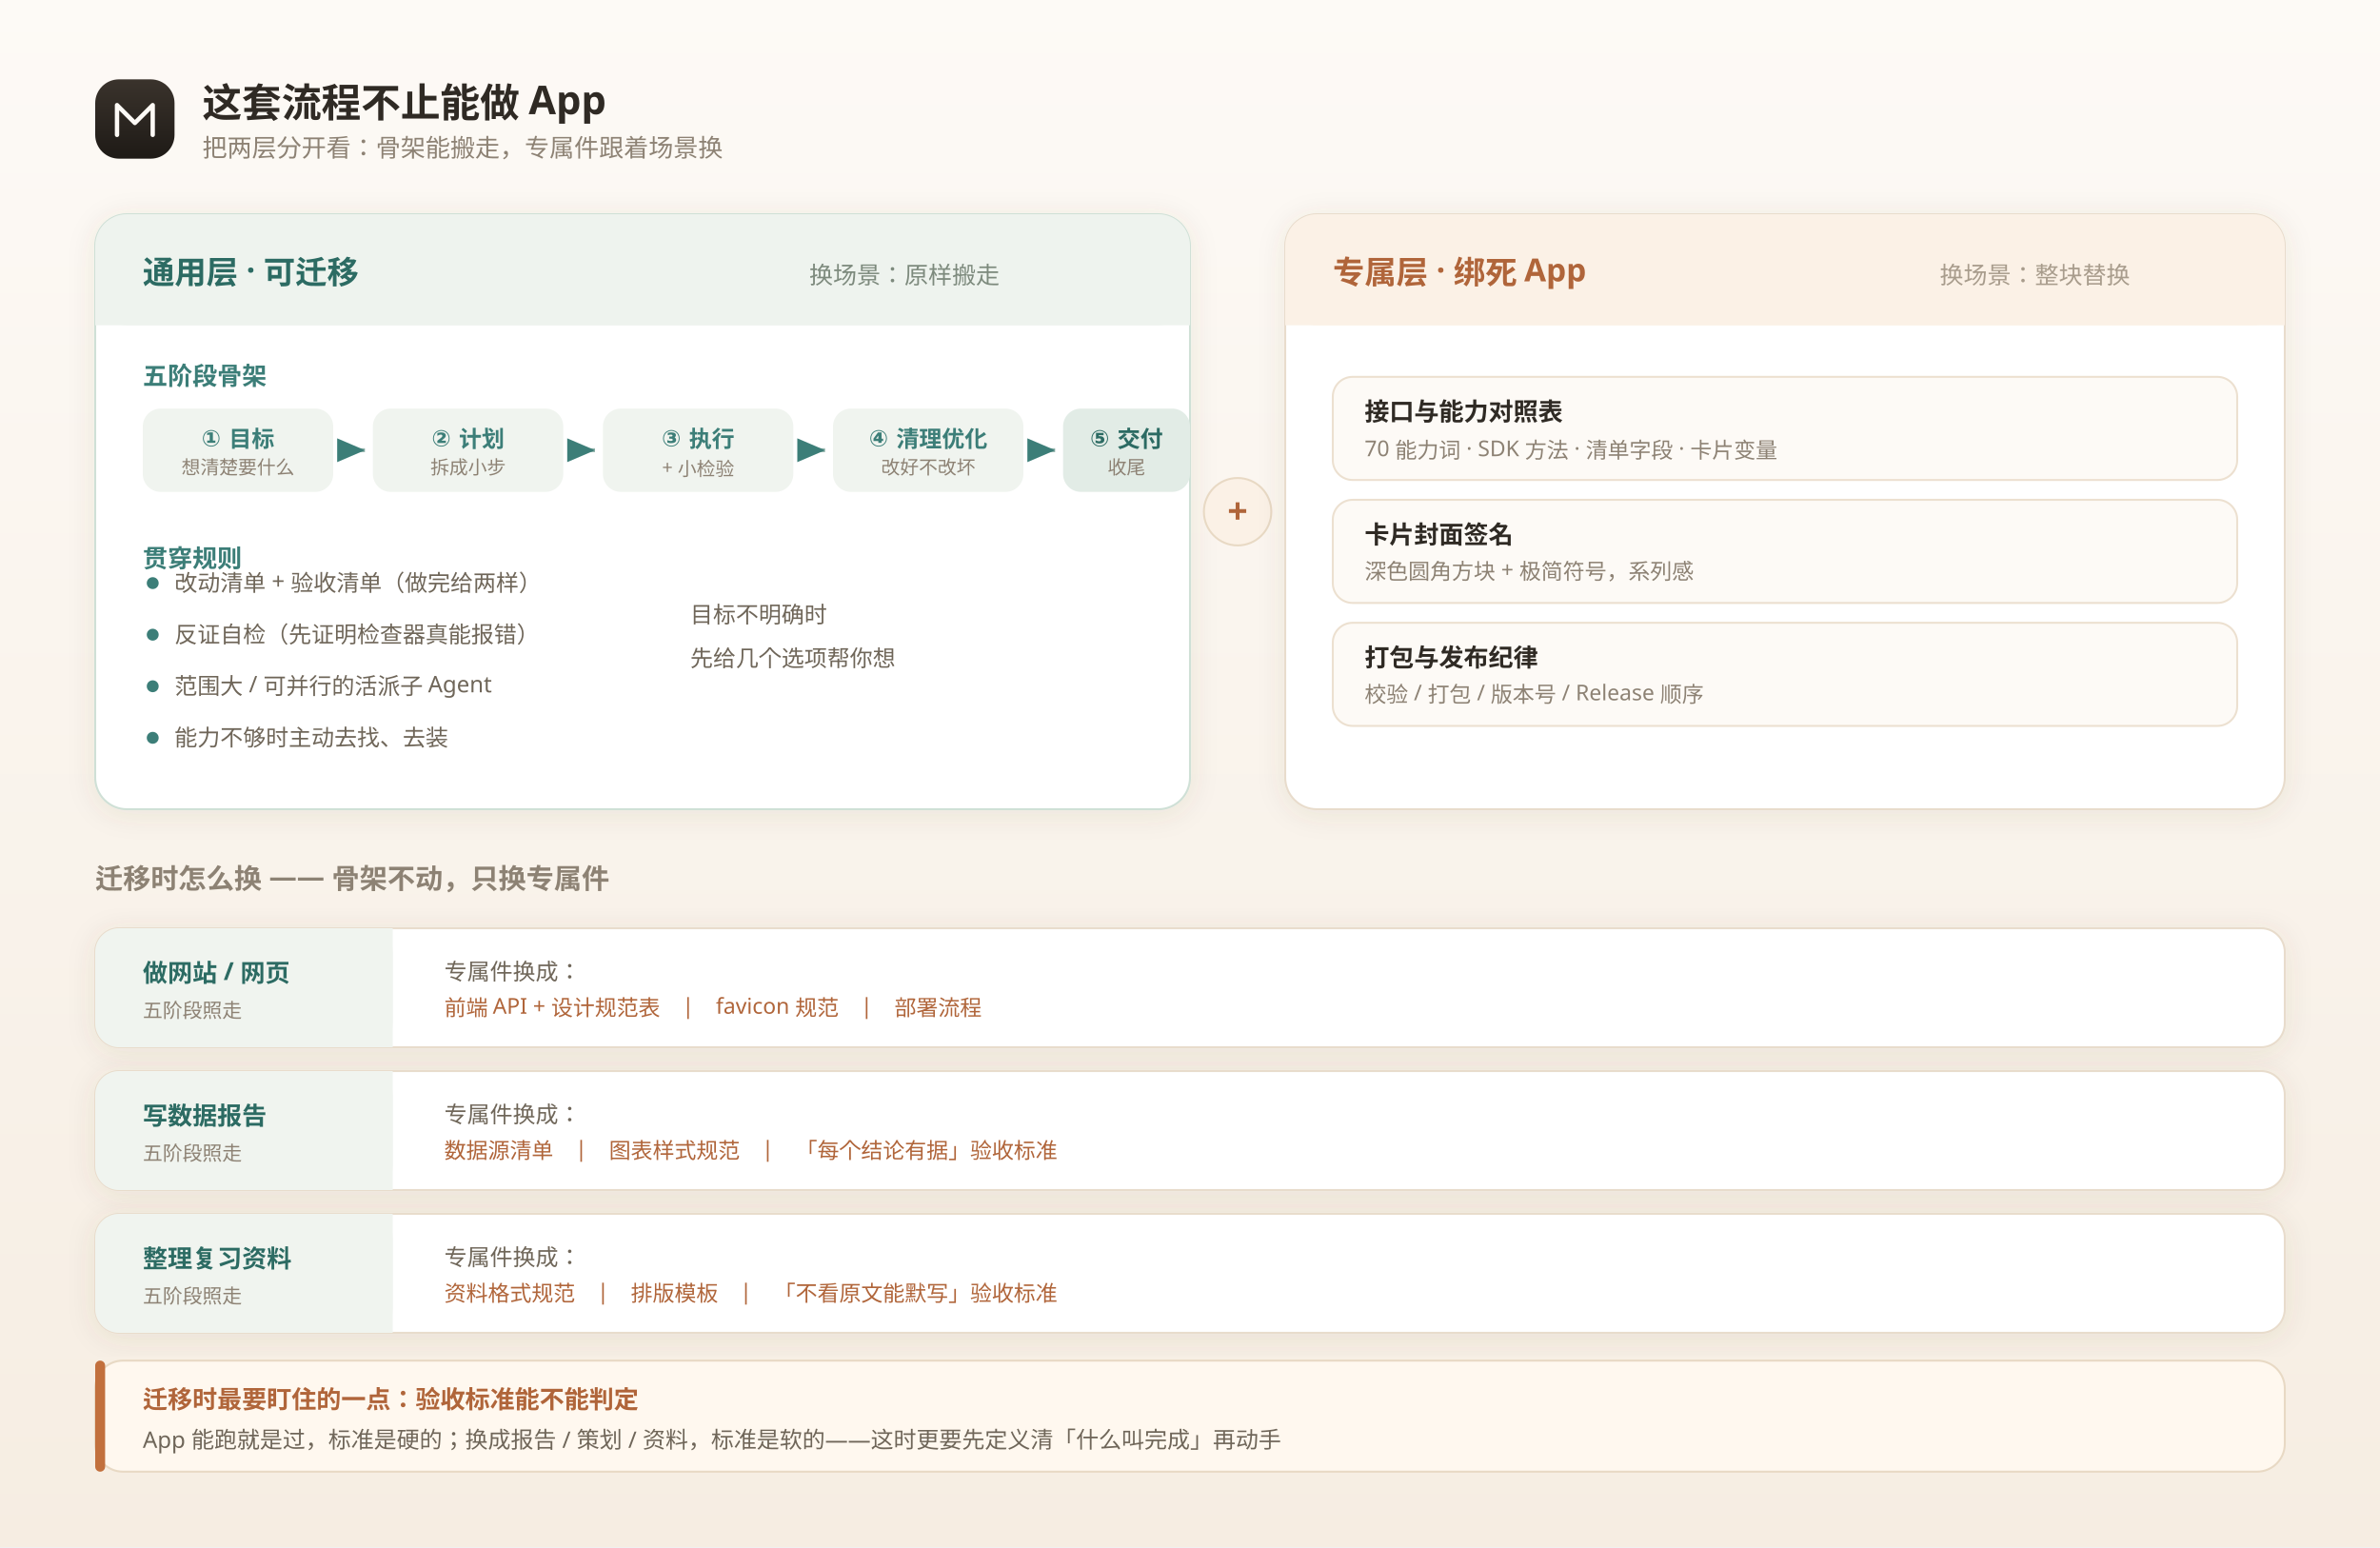
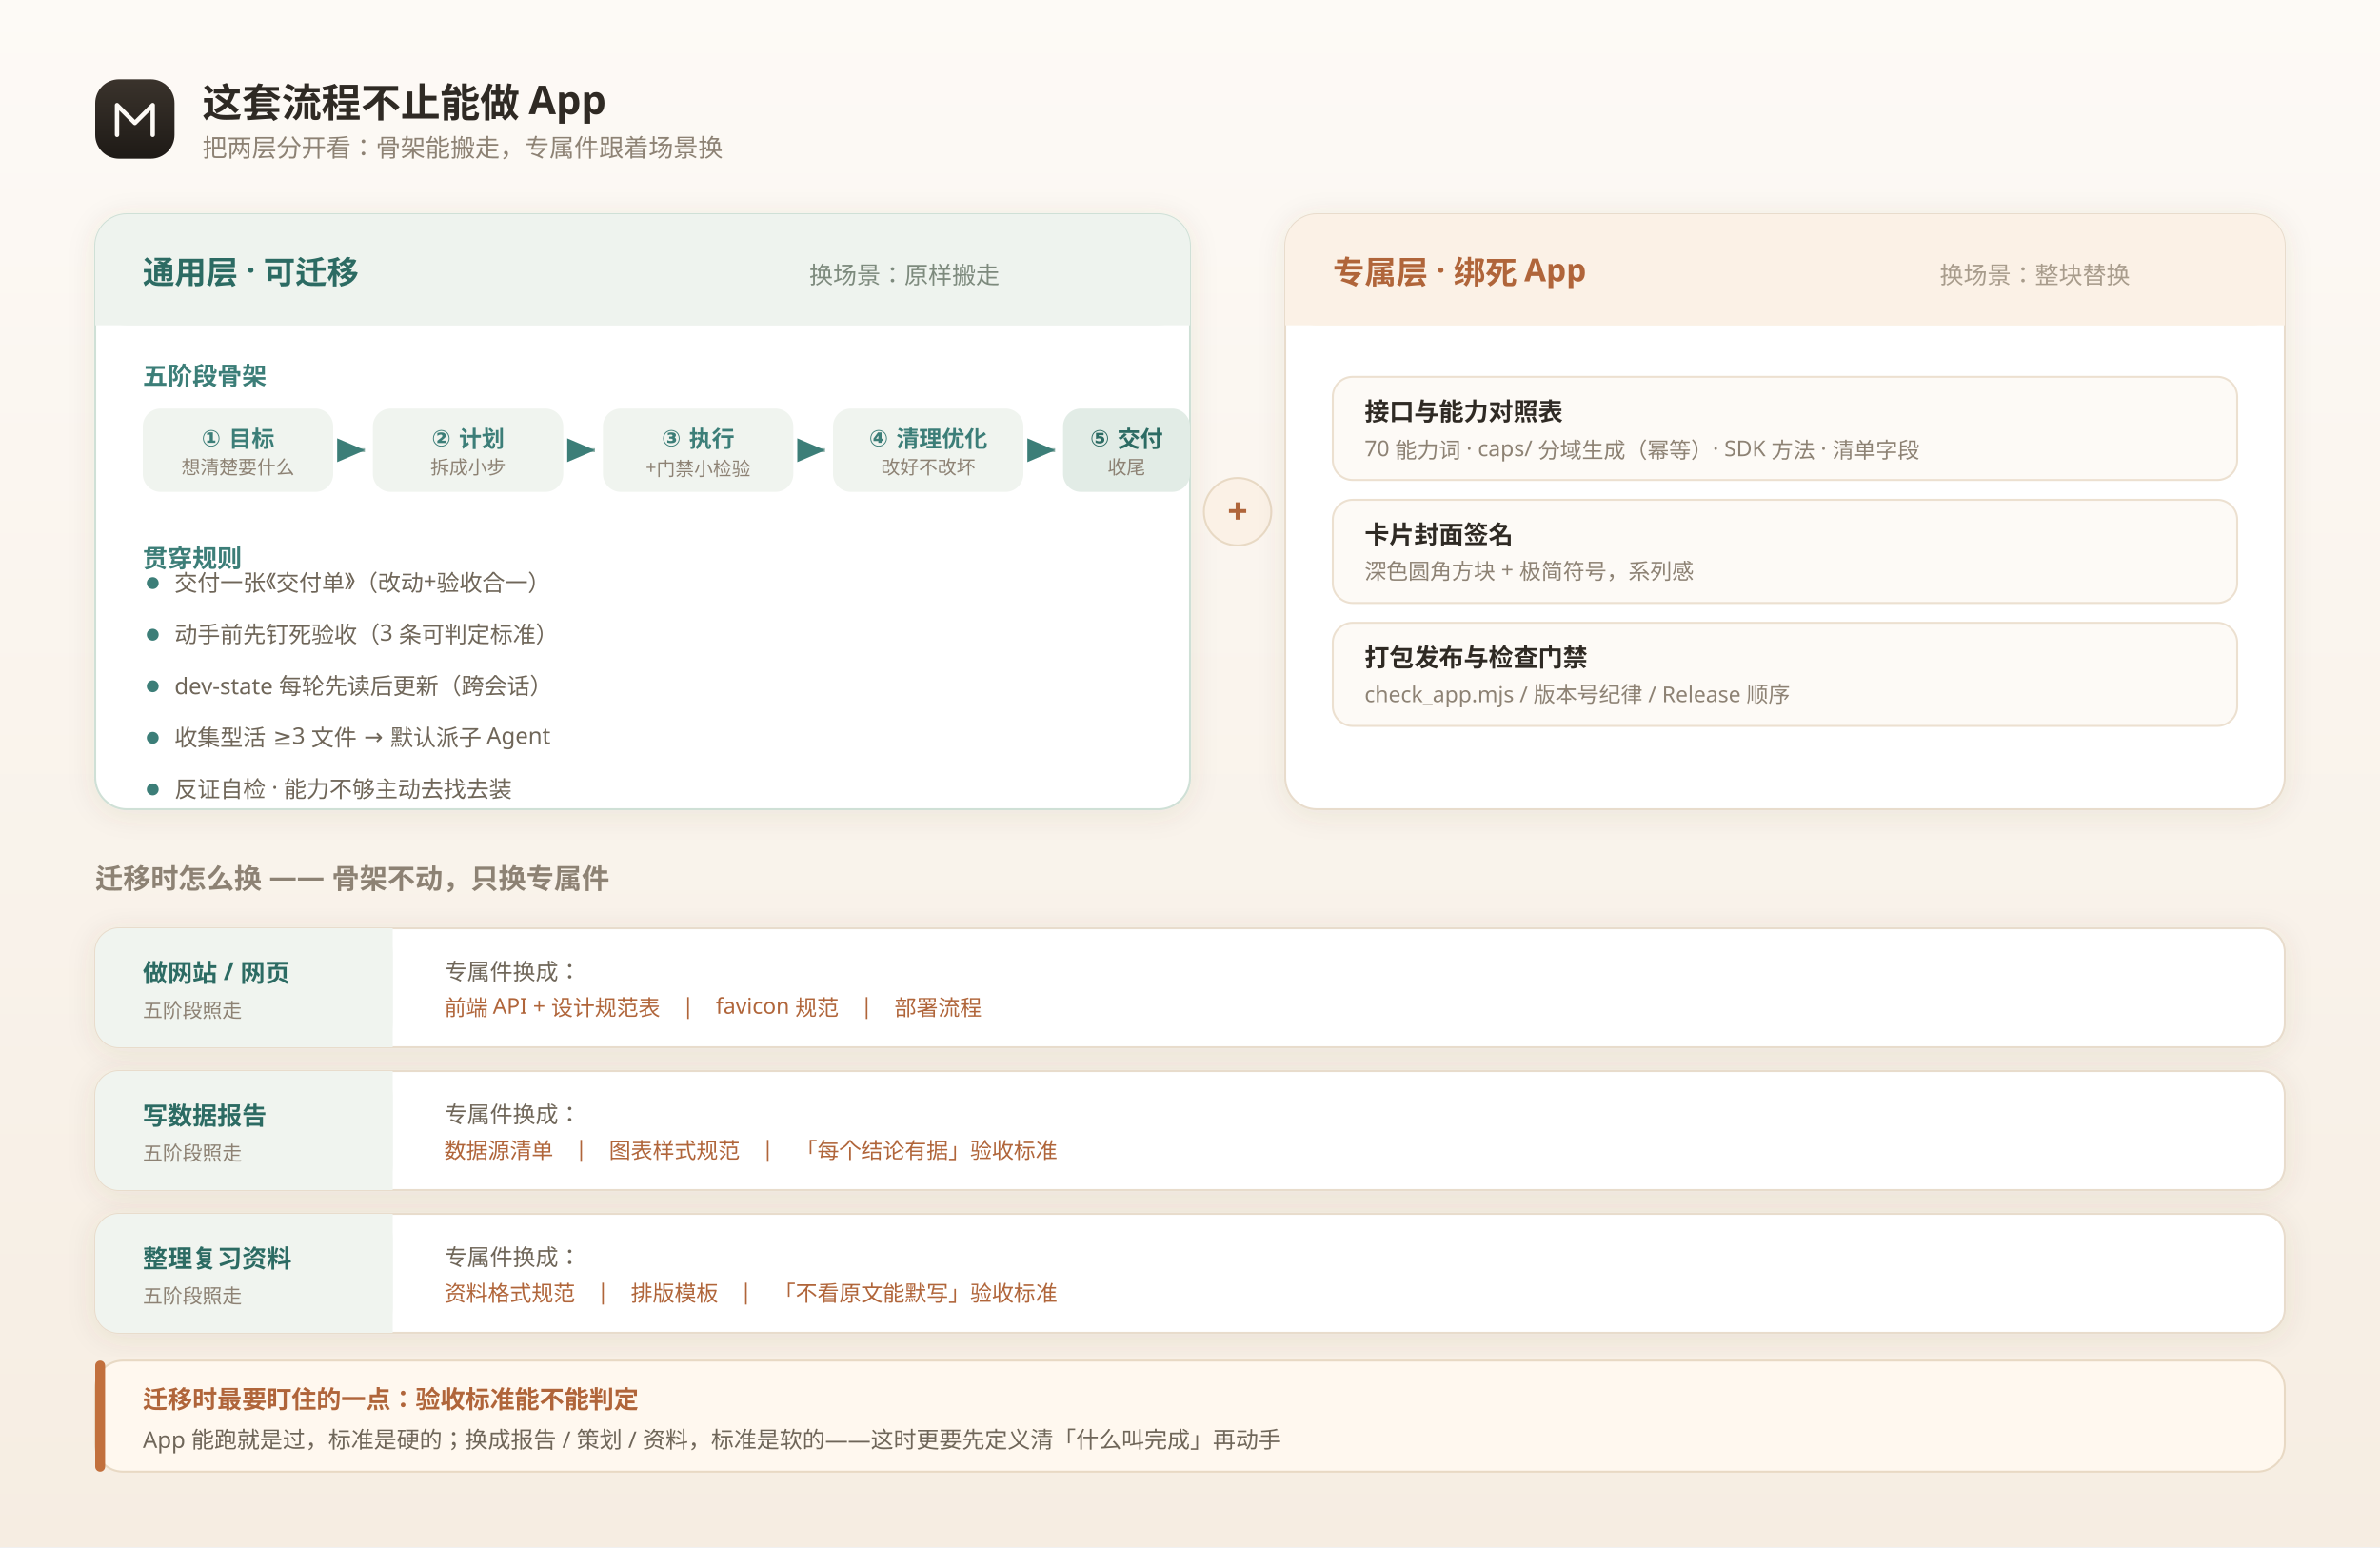
<svg xmlns="http://www.w3.org/2000/svg" viewBox="0 0 1200 780" width="1200" height="780" role="img" aria-label="hana-vibecoding 的分层结构：通用层可迁移，专属层绑定 App">
  <defs>
    <linearGradient id="bg" x1="0" y1="0" x2="0" y2="1">
      <stop offset="0" stop-color="#fdfaf6" />
      <stop offset="1" stop-color="#f6ede2" />
    </linearGradient>
    <linearGradient id="tile" x1="0" y1="0" x2="0" y2="1">
      <stop offset="0" stop-color="#3a332c" />
      <stop offset="1" stop-color="#1e1a16" />
    </linearGradient>
    <filter id="soft" x="-20%" y="-20%" width="140%" height="140%">
      <feDropShadow dx="0" dy="2" stdDeviation="7" flood-color="#5a4632" flood-opacity="0.10" />
    </filter>
    <marker id="arr" markerWidth="9" markerHeight="9" refX="7" refY="3" orient="auto">
      <path d="M0,0 L7,3 L0,6 Z" fill="#c2703d" />
    </marker>
    <marker id="arrG" markerWidth="9" markerHeight="9" refX="7" refY="3" orient="auto">
      <path d="M0,0 L7,3 L0,6 Z" fill="#3c7e78" />
    </marker>
  </defs>
  <rect width="1200" height="780" fill="url(#bg)" />
  <g transform="translate(48 40)">
    <rect x="0" y="0" width="40" height="40" rx="12" fill="url(#tile)" />
    <path d="M11 28 L11 13 M11 13 L20 22 L29 13 M29 13 L29 28" stroke="#fdfaf6" stroke-width="2.2" fill="none" stroke-linecap="round" stroke-linejoin="round" />
    <text x="54" y="19" font-family="'Segoe UI','Microsoft YaHei',system-ui" font-size="20" font-weight="600" fill="#2f2a24">这套流程不止能做 App</text>
    <text x="54" y="39" font-family="'Segoe UI','Microsoft YaHei',system-ui" font-size="12.5" fill="#8d8274">把两层分开看：骨架能搬走，专属件跟着场景换</text>
  </g>
  <g transform="translate(48 108)">
    <rect x="0" y="0" width="552" height="300" rx="16" fill="#ffffff" stroke="#cfe0d6" filter="url(#soft)" />
    <rect x="0" y="0" width="552" height="56" rx="16" fill="#eef3ee" />
    <rect x="0" y="40" width="552" height="16" fill="#eef3ee" />
    <text x="24" y="35" font-family="'Segoe UI','Microsoft YaHei',system-ui" font-size="16" font-weight="600" fill="#2c6b63">通用层 · 可迁移</text>
    <text x="360" y="35" font-family="'Segoe UI','Microsoft YaHei',system-ui" font-size="12" fill="#7d8a7d">换场景：原样搬走</text>
    <text x="24" y="86" font-family="'Segoe UI','Microsoft YaHei',system-ui" font-size="12.5" font-weight="600" fill="#3c7e78">五阶段骨架</text>
    <g transform="translate(24 98)">
      <rect x="0" y="0" width="96" height="42" rx="9" fill="#f0f4ef" />
      <text x="48" y="19" text-anchor="middle" font-family="'Segoe UI','Microsoft YaHei',system-ui" font-size="11.5" font-weight="600" fill="#3c7e78">① 目标</text>
      <text x="48" y="33" text-anchor="middle" font-family="system-ui" font-size="9.5" fill="#8d8274">想清楚要什么</text>
      <path d="M100 21 L112 21" stroke="#9ab8b0" stroke-width="2" marker-end="url(#arrG)" />
      <rect x="116" y="0" width="96" height="42" rx="9" fill="#f0f4ef" />
      <text x="164" y="19" text-anchor="middle" font-family="'Segoe UI','Microsoft YaHei',system-ui" font-size="11.5" font-weight="600" fill="#3c7e78">② 计划</text>
      <text x="164" y="33" text-anchor="middle" font-family="system-ui" font-size="9.5" fill="#8d8274">拆成小步</text>
      <path d="M216 21 L228 21" stroke="#9ab8b0" stroke-width="2" marker-end="url(#arrG)" />
      <rect x="232" y="0" width="96" height="42" rx="9" fill="#f0f4ef" />
      <text x="280" y="19" text-anchor="middle" font-family="'Segoe UI','Microsoft YaHei',system-ui" font-size="11.5" font-weight="600" fill="#3c7e78">③ 执行</text>
-       <text x="280" y="33" text-anchor="middle" font-family="system-ui" font-size="9.5" fill="#8d8274">+ 小检验</text>
+       <text x="280" y="33" text-anchor="middle" font-family="system-ui" font-size="9.5" fill="#8d8274">+门禁小检验</text>
      <path d="M332 21 L344 21" stroke="#9ab8b0" stroke-width="2" marker-end="url(#arrG)" />
      <rect x="348" y="0" width="96" height="42" rx="9" fill="#f0f4ef" />
      <text x="396" y="19" text-anchor="middle" font-family="'Segoe UI','Microsoft YaHei',system-ui" font-size="11.5" font-weight="600" fill="#3c7e78">④ 清理优化</text>
      <text x="396" y="33" text-anchor="middle" font-family="system-ui" font-size="9.5" fill="#8d8274">改好不改坏</text>
      <path d="M448 21 L460 21" stroke="#9ab8b0" stroke-width="2" marker-end="url(#arrG)" />
      <rect x="464" y="0" width="64" height="42" rx="9" fill="#e2ece6" />
      <text x="496" y="19" text-anchor="middle" font-family="'Segoe UI','Microsoft YaHei',system-ui" font-size="11.5" font-weight="600" fill="#2c6b63">⑤ 交付</text>
      <text x="496" y="33" text-anchor="middle" font-family="system-ui" font-size="9.5" fill="#8d8274">收尾</text>
    </g>
    <text x="24" y="178" font-family="'Segoe UI','Microsoft YaHei',system-ui" font-size="12.5" font-weight="600" fill="#3c7e78">贯穿规则</text>
    <g transform="translate(24 190)" font-family="'Segoe UI','Microsoft YaHei',system-ui" font-size="11.5" fill="#6f6659">
      <circle cx="5" cy="-4" r="3" fill="#3c7e78" />
-       <text x="16" y="0">改动清单 + 验收清单（做完给两样）</text>
+       <text x="16" y="0">交付一张《交付单》（改动+验收合一）</text>
      <circle cx="5" cy="22" r="3" fill="#3c7e78" />
-       <text x="16" y="26">反证自检（先证明检查器真能报错）</text>
+       <text x="16" y="26">动手前先钉死验收（3 条可判定标准）</text>
      <circle cx="5" cy="48" r="3" fill="#3c7e78" />
-       <text x="16" y="52">范围大 / 可并行的活派子 Agent</text>
+       <text x="16" y="52">dev-state 每轮先读后更新（跨会话）</text>
      <circle cx="5" cy="74" r="3" fill="#3c7e78" />
-       <text x="16" y="78">能力不够时主动去找、去装</text>
+       <text x="16" y="78">收集型活 ≥3 文件 → 默认派子 Agent</text>
+       <circle cx="5" cy="100" r="3" fill="#3c7e78" />
+       <text x="16" y="104">反证自检 · 能力不够主动去找去装</text>
    </g>
-     <text x="300" y="206" font-family="'Segoe UI','Microsoft YaHei',system-ui" font-size="11.5" fill="#6f6659">目标不明确时</text>
-     <text x="300" y="228" font-family="'Segoe UI','Microsoft YaHei',system-ui" font-size="11.5" fill="#6f6659">先给几个选项帮你想</text>
  </g>
  <g transform="translate(608 258)">
    <circle cx="16" cy="0" r="17" fill="#fbf1e6" stroke="#e8d9c4" />
    <text x="16" y="6" text-anchor="middle" font-family="system-ui" font-size="18" font-weight="700" fill="#b0653a">+</text>
  </g>
  <g transform="translate(648 108)">
    <rect x="0" y="0" width="504" height="300" rx="16" fill="#ffffff" stroke="#e8dccc" filter="url(#soft)" />
    <rect x="0" y="0" width="504" height="56" rx="16" fill="#fbf1e6" />
    <rect x="0" y="40" width="504" height="16" fill="#fbf1e6" />
    <text x="24" y="35" font-family="'Segoe UI','Microsoft YaHei',system-ui" font-size="16" font-weight="600" fill="#b0653a">专属层 · 绑死 App</text>
    <text x="330" y="35" font-family="'Segoe UI','Microsoft YaHei',system-ui" font-size="12" fill="#a89c8c">换场景：整块替换</text>
    <g transform="translate(24 82)">
      <rect x="0" y="0" width="456" height="52" rx="10" fill="#fdfaf6" stroke="#ece0d0" />
      <text x="16" y="22" font-family="'Segoe UI','Microsoft YaHei',system-ui" font-size="12.5" font-weight="600" fill="#2f2a24">接口与能力对照表</text>
-       <text x="16" y="40" font-family="'Segoe UI','Microsoft YaHei',system-ui" font-size="11" fill="#8d8274">70 能力词 · SDK 方法 · 清单字段 · 卡片变量</text>
+       <text x="16" y="40" font-family="'Segoe UI','Microsoft YaHei',system-ui" font-size="11" fill="#8d8274">70 能力词 · caps/ 分域生成（幂等）· SDK 方法 · 清单字段</text>
    </g>
    <g transform="translate(24 144)">
      <rect x="0" y="0" width="456" height="52" rx="10" fill="#fdfaf6" stroke="#ece0d0" />
      <text x="16" y="22" font-family="'Segoe UI','Microsoft YaHei',system-ui" font-size="12.5" font-weight="600" fill="#2f2a24">卡片封面签名</text>
      <text x="16" y="40" font-family="'Segoe UI','Microsoft YaHei',system-ui" font-size="11" fill="#8d8274">深色圆角方块 + 极简符号，系列感</text>
    </g>
    <g transform="translate(24 206)">
      <rect x="0" y="0" width="456" height="52" rx="10" fill="#fdfaf6" stroke="#ece0d0" />
-       <text x="16" y="22" font-family="'Segoe UI','Microsoft YaHei',system-ui" font-size="12.5" font-weight="600" fill="#2f2a24">打包与发布纪律</text>
-       <text x="16" y="40" font-family="'Segoe UI','Microsoft YaHei',system-ui" font-size="11" fill="#8d8274">校验 / 打包 / 版本号 / Release 顺序</text>
+       <text x="16" y="22" font-family="'Segoe UI','Microsoft YaHei',system-ui" font-size="12.5" font-weight="600" fill="#2f2a24">打包发布与检查门禁</text>
+       <text x="16" y="40" font-family="'Segoe UI','Microsoft YaHei',system-ui" font-size="11" fill="#8d8274">check_app.mjs / 版本号纪律 / Release 顺序</text>
    </g>
  </g>
  <g transform="translate(48 448)">
    <text x="0" y="0" font-family="'Segoe UI','Microsoft YaHei',system-ui" font-size="14" font-weight="600" fill="#8d8274">迁移时怎么换 —— 骨架不动，只换专属件</text>
    <g transform="translate(0 20)">
      <g transform="translate(0 0)">
        <rect x="0" y="0" width="1104" height="60" rx="12" fill="#ffffff" stroke="#e8dccc" filter="url(#soft)" />
        <rect x="0" y="0" width="150" height="60" rx="12" fill="#f0f4ef" />
        <rect x="120" y="0" width="30" height="60" fill="#f0f4ef" />
        <text x="24" y="27" font-family="'Segoe UI','Microsoft YaHei',system-ui" font-size="12.5" font-weight="600" fill="#2c6b63">做网站 / 网页</text>
        <text x="24" y="45" font-family="system-ui" font-size="10" fill="#8d8274">五阶段照走</text>
        <text x="176" y="26" font-family="'Segoe UI','Microsoft YaHei',system-ui" font-size="11.5" fill="#6f6659">专属件换成：</text>
        <text x="176" y="44" font-family="'Segoe UI','Microsoft YaHei',system-ui" font-size="11" fill="#b0653a">前端 API + 设计规范表　|　favicon 规范　|　部署流程</text>
      </g>
      <g transform="translate(0 72)">
        <rect x="0" y="0" width="1104" height="60" rx="12" fill="#ffffff" stroke="#e8dccc" filter="url(#soft)" />
        <rect x="0" y="0" width="150" height="60" rx="12" fill="#f0f4ef" />
        <rect x="120" y="0" width="30" height="60" fill="#f0f4ef" />
        <text x="24" y="27" font-family="'Segoe UI','Microsoft YaHei',system-ui" font-size="12.5" font-weight="600" fill="#2c6b63">写数据报告</text>
        <text x="24" y="45" font-family="system-ui" font-size="10" fill="#8d8274">五阶段照走</text>
        <text x="176" y="26" font-family="'Segoe UI','Microsoft YaHei',system-ui" font-size="11.5" fill="#6f6659">专属件换成：</text>
        <text x="176" y="44" font-family="'Segoe UI','Microsoft YaHei',system-ui" font-size="11" fill="#b0653a">数据源清单　|　图表样式规范　|　「每个结论有据」验收标准</text>
      </g>
      <g transform="translate(0 144)">
        <rect x="0" y="0" width="1104" height="60" rx="12" fill="#ffffff" stroke="#e8dccc" filter="url(#soft)" />
        <rect x="0" y="0" width="150" height="60" rx="12" fill="#f0f4ef" />
        <rect x="120" y="0" width="30" height="60" fill="#f0f4ef" />
        <text x="24" y="27" font-family="'Segoe UI','Microsoft YaHei',system-ui" font-size="12.5" font-weight="600" fill="#2c6b63">整理复习资料</text>
        <text x="24" y="45" font-family="system-ui" font-size="10" fill="#8d8274">五阶段照走</text>
        <text x="176" y="26" font-family="'Segoe UI','Microsoft YaHei',system-ui" font-size="11.5" fill="#6f6659">专属件换成：</text>
        <text x="176" y="44" font-family="'Segoe UI','Microsoft YaHei',system-ui" font-size="11" fill="#b0653a">资料格式规范　|　排版模板　|　「不看原文能默写」验收标准</text>
      </g>
    </g>
  </g>
  <g transform="translate(48 686)">
    <rect x="0" y="0" width="1104" height="56" rx="14" fill="#fff8ef" stroke="#e8d9c4" />
    <rect x="0" y="0" width="5" height="56" rx="2.5" fill="#c2703d" />
    <text x="24" y="24" font-family="'Segoe UI','Microsoft YaHei',system-ui" font-size="12.5" font-weight="600" fill="#b0653a">迁移时最要盯住的一点：验收标准能不能判定</text>
    <text x="24" y="44" font-family="'Segoe UI','Microsoft YaHei',system-ui" font-size="11.5" fill="#6f6659">App 能跑就是过，标准是硬的；换成报告 / 策划 / 资料，标准是软的——这时更要先定义清「什么叫完成」再动手</text>
  </g>
</svg>
